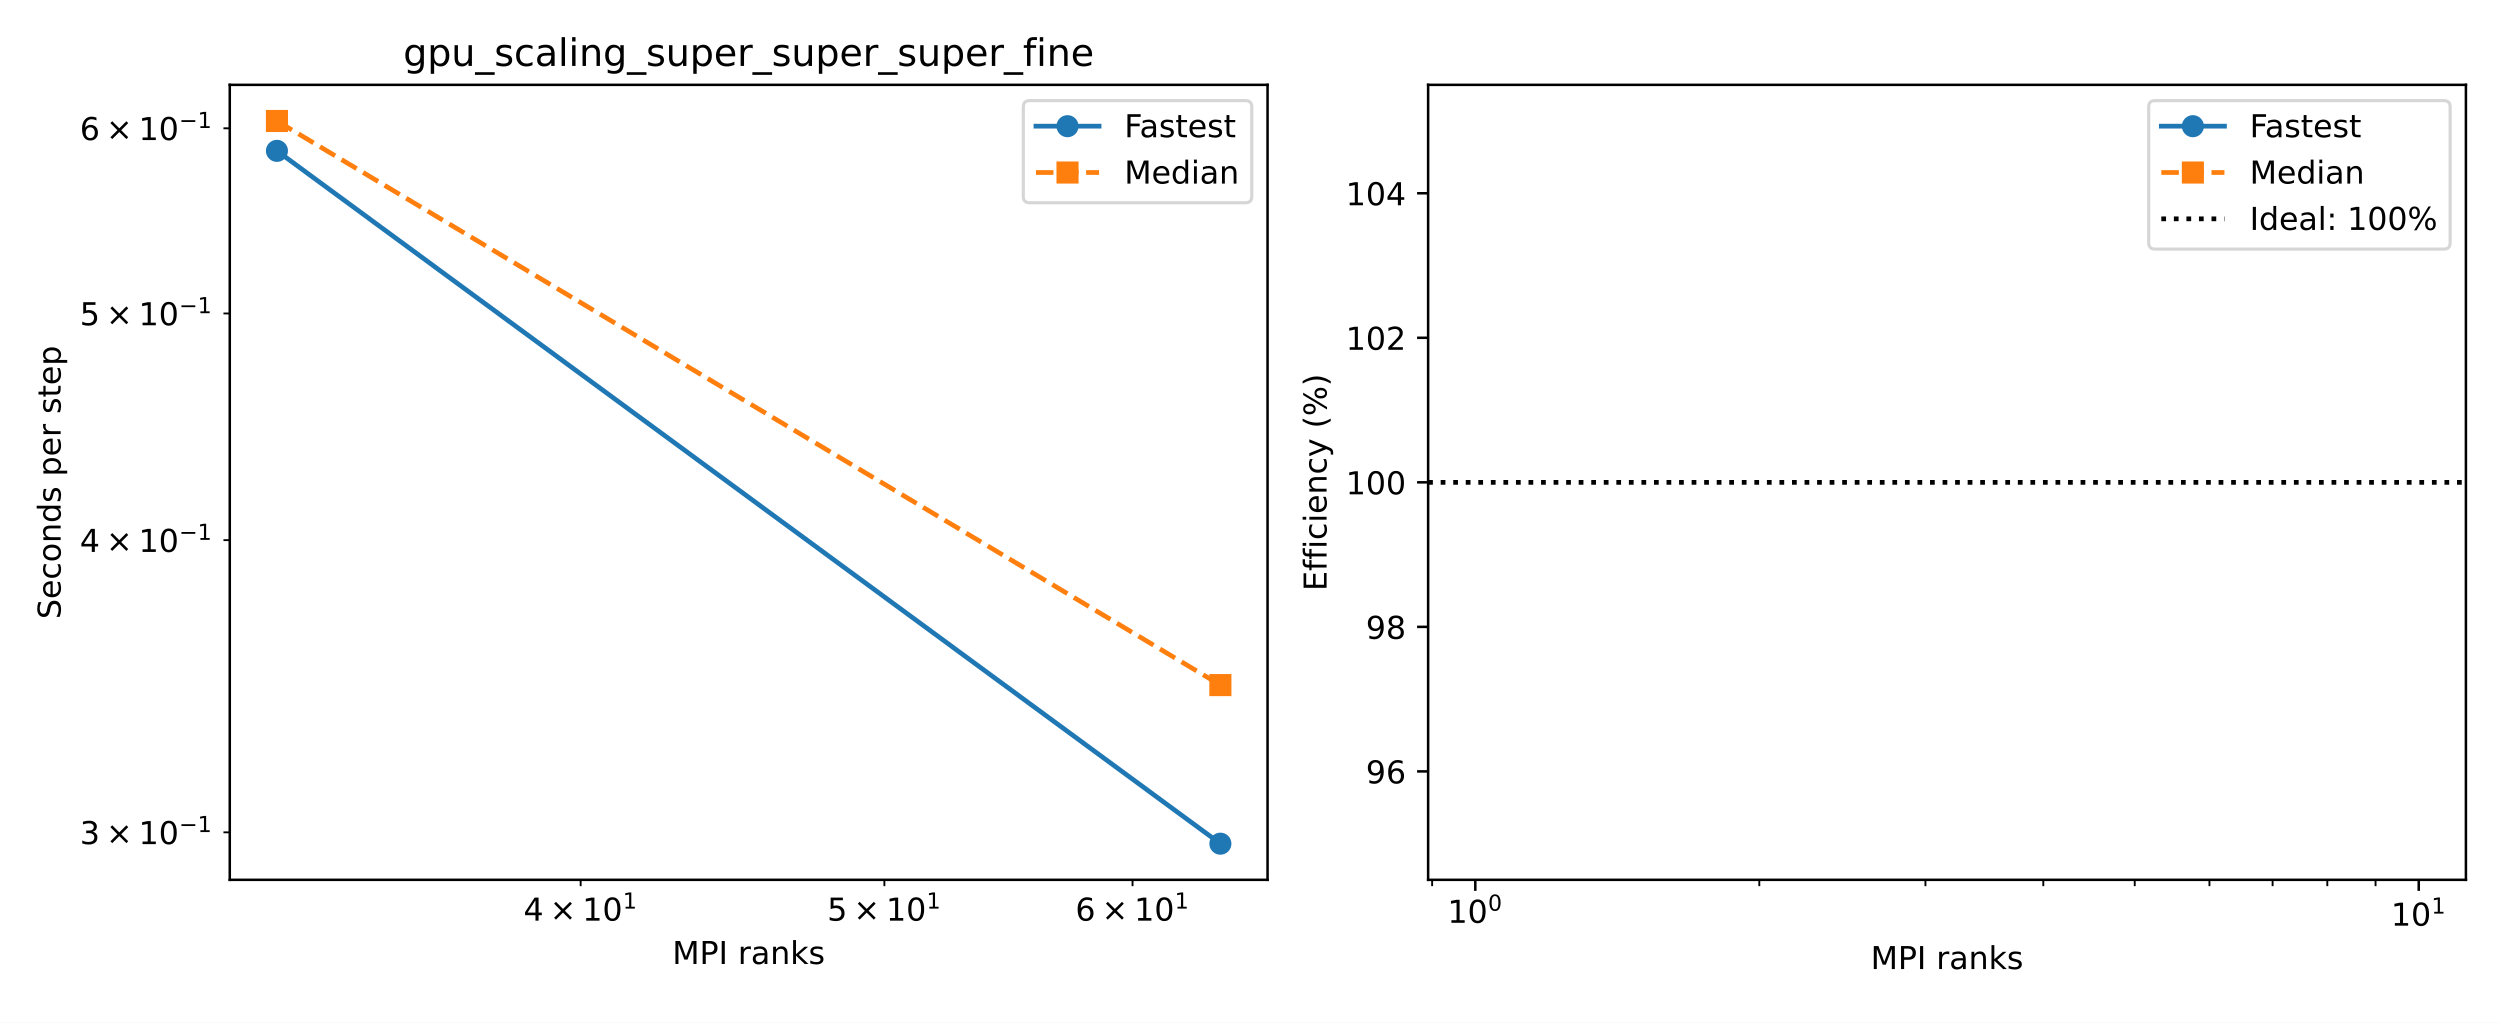
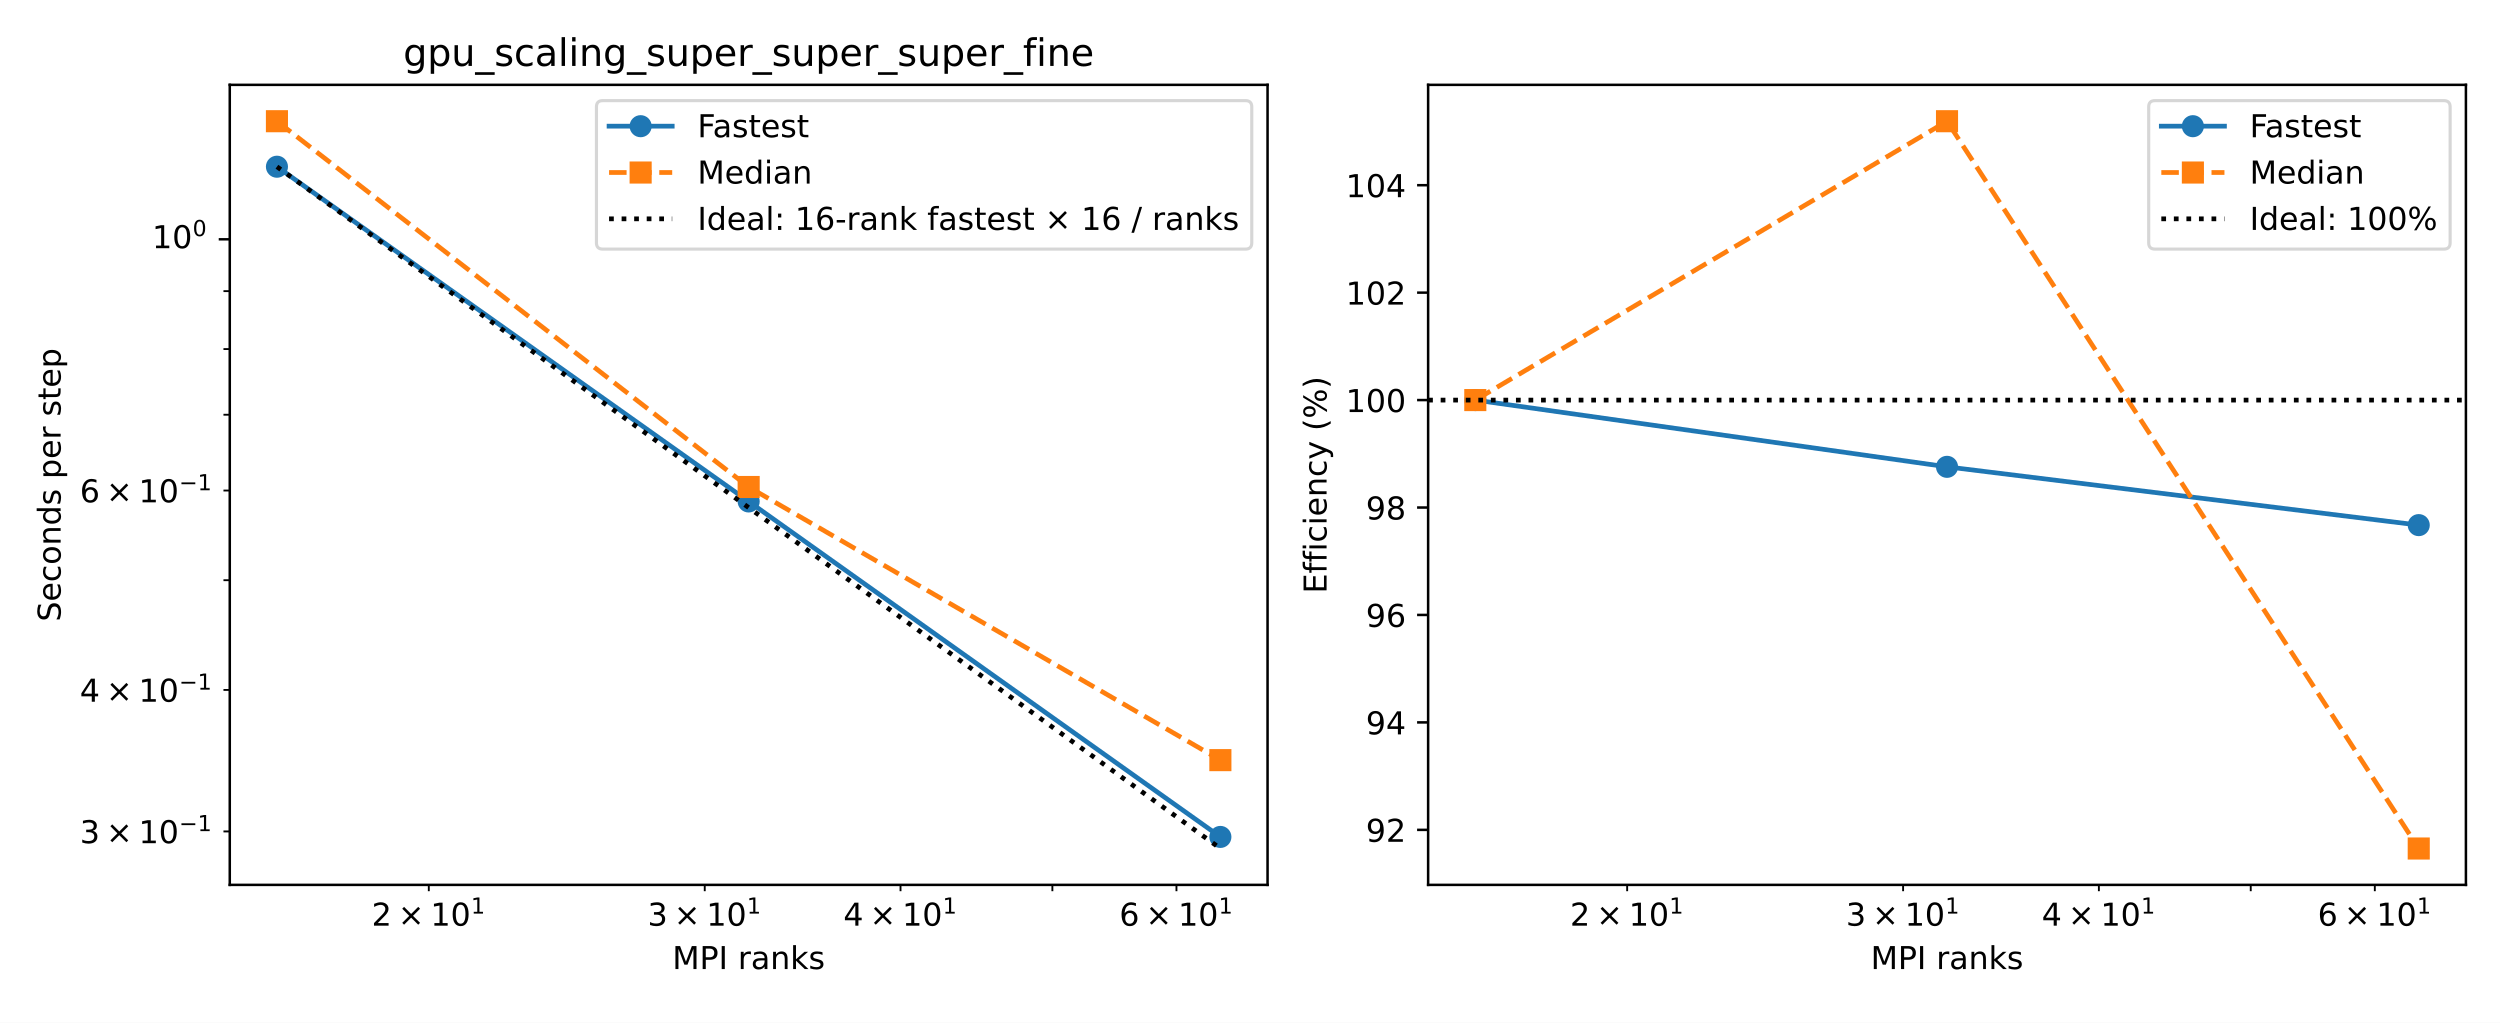
<svg xmlns="http://www.w3.org/2000/svg" xmlns:xlink="http://www.w3.org/1999/xlink" width="792pt" height="324pt" viewBox="0 0 792 324" version="1.1">
  <defs>
    <style type="text/css">*{stroke-linejoin: round; stroke-linecap: butt}</style>
  </defs>
  <g id="figure_1">
    <g id="patch_1">
      <path d="M 0 324 L 792 324 L 792 0 L 0 0 z " style="fill: #ffffff" />
    </g>
    <g id="axes_1">
      <g id="patch_2">
-         <path d="M 72.791 278.728 L 401.561 278.728 L 401.561 26.88 L 72.791 26.88 z " style="fill: #ffffff" />
+         <path d="M 72.791 280.328 L 401.561 280.328 L 401.561 26.88 L 72.791 26.88 z " style="fill: #ffffff" />
      </g>
      <g id="matplotlib.axis_1">
        <g id="xtick_1">
          <g id="line2d_1">
            <defs>
              <path id="m72433dea88" d="M 0 0 L 0 2 " style="stroke: #000000; stroke-width: 0.6" />
            </defs>
            <g>
-               <use xlink:href="#m72433dea88" x="183.953" y="278.728" style="stroke: #000000; stroke-width: 0.6" />
+               <use xlink:href="#m72433dea88" x="135.844" y="280.328" style="stroke: #000000; stroke-width: 0.6" />
            </g>
          </g>
          <g id="text_1">
-             <g transform="translate(165.8535 291.7264)">
-               <text>
-                 <tspan x="0" y="-0.064" style="font-size: 10px; font-family: 'DejaVu Sans'">4</tspan>
+             <g transform="translate(117.7443 293.3264)">
+               <text>
+                 <tspan x="0" y="-0.064" style="font-size: 10px; font-family: 'DejaVu Sans'">2</tspan>
                <tspan x="8.311" y="-0.064" style="font-size: 10px; font-family: 'DejaVu Sans'">×</tspan>
                <tspan x="18.638" y="-0.064" style="font-size: 10px; font-family: 'DejaVu Sans'">1</tspan>
                <tspan x="25" y="-0.064" style="font-size: 10px; font-family: 'DejaVu Sans'">0</tspan>
                <tspan x="31.458" y="-3.892" style="font-size: 7px; font-family: 'DejaVu Sans'">1</tspan>
              </text>
            </g>
          </g>
        </g>
        <g id="xtick_2">
          <g id="line2d_2">
            <g>
-               <use xlink:href="#m72433dea88" x="280.172" y="278.728" style="stroke: #000000; stroke-width: 0.6" />
+               <use xlink:href="#m72433dea88" x="223.262" y="280.328" style="stroke: #000000; stroke-width: 0.6" />
            </g>
          </g>
          <g id="text_2">
-             <g transform="translate(262.0718 291.7264)">
-               <text>
-                 <tspan x="0" y="-0.064" style="font-size: 10px; font-family: 'DejaVu Sans'">5</tspan>
+             <g transform="translate(205.1615 293.3264)">
+               <text>
+                 <tspan x="0" y="-0.064" style="font-size: 10px; font-family: 'DejaVu Sans'">3</tspan>
                <tspan x="8.311" y="-0.064" style="font-size: 10px; font-family: 'DejaVu Sans'">×</tspan>
                <tspan x="18.638" y="-0.064" style="font-size: 10px; font-family: 'DejaVu Sans'">1</tspan>
                <tspan x="25" y="-0.064" style="font-size: 10px; font-family: 'DejaVu Sans'">0</tspan>
                <tspan x="31.458" y="-3.892" style="font-size: 7px; font-family: 'DejaVu Sans'">1</tspan>
              </text>
            </g>
          </g>
        </g>
        <g id="xtick_3">
          <g id="line2d_3">
            <g>
-               <use xlink:href="#m72433dea88" x="358.788" y="278.728" style="stroke: #000000; stroke-width: 0.6" />
+               <use xlink:href="#m72433dea88" x="285.285" y="280.328" style="stroke: #000000; stroke-width: 0.6" />
            </g>
          </g>
          <g id="text_3">
-             <g transform="translate(340.6878 291.7264)">
+             <g transform="translate(267.185 293.3264)">
+               <text>
+                 <tspan x="0" y="-0.064" style="font-size: 10px; font-family: 'DejaVu Sans'">4</tspan>
+                 <tspan x="8.311" y="-0.064" style="font-size: 10px; font-family: 'DejaVu Sans'">×</tspan>
+                 <tspan x="18.638" y="-0.064" style="font-size: 10px; font-family: 'DejaVu Sans'">1</tspan>
+                 <tspan x="25" y="-0.064" style="font-size: 10px; font-family: 'DejaVu Sans'">0</tspan>
+                 <tspan x="31.458" y="-3.892" style="font-size: 7px; font-family: 'DejaVu Sans'">1</tspan>
+               </text>
+             </g>
+           </g>
+         </g>
+         <g id="xtick_4">
+           <g id="line2d_4">
+             <g>
+               <use xlink:href="#m72433dea88" x="333.394" y="280.328" style="stroke: #000000; stroke-width: 0.6" />
+             </g>
+           </g>
+         </g>
+         <g id="xtick_5">
+           <g id="line2d_5">
+             <g>
+               <use xlink:href="#m72433dea88" x="372.702" y="280.328" style="stroke: #000000; stroke-width: 0.6" />
+             </g>
+           </g>
+           <g id="text_4">
+             <g transform="translate(354.6022 293.3264)">
              <text>
                <tspan x="0" y="-0.064" style="font-size: 10px; font-family: 'DejaVu Sans'">6</tspan>
                <tspan x="8.311" y="-0.064" style="font-size: 10px; font-family: 'DejaVu Sans'">×</tspan>
                <tspan x="18.638" y="-0.064" style="font-size: 10px; font-family: 'DejaVu Sans'">1</tspan>
                <tspan x="25" y="-0.064" style="font-size: 10px; font-family: 'DejaVu Sans'">0</tspan>
                <tspan x="31.458" y="-3.892" style="font-size: 7px; font-family: 'DejaVu Sans'">1</tspan>
              </text>
            </g>
          </g>
        </g>
-         <g id="text_4">
-           <text style="font-size: 10px; font-family: 'DejaVu Sans', 'Bitstream Vera Sans', 'Computer Modern Sans Serif', 'Lucida Grande', 'Verdana', 'Geneva', 'Lucid', 'Arial', 'Helvetica', 'Avant Garde', sans-serif; text-anchor: middle" x="237.176" y="305.405" transform="rotate(-0 237.1758 305.4046)">MPI ranks</text>
+         <g id="text_5">
+           <text style="font-size: 10px; font-family: 'DejaVu Sans', 'Bitstream Vera Sans', 'Computer Modern Sans Serif', 'Lucida Grande', 'Verdana', 'Geneva', 'Lucid', 'Arial', 'Helvetica', 'Avant Garde', sans-serif; text-anchor: middle" x="237.176" y="307.005" transform="rotate(-0 237.1758 307.0046)">MPI ranks</text>
        </g>
      </g>
      <g id="matplotlib.axis_2">
        <g id="ytick_1">
-           <g id="line2d_4">
+           <g id="line2d_6">
+             <defs>
+               <path id="mc665064905" d="M 0 0 L -3.5 0 " style="stroke: #000000; stroke-width: 0.8" />
+             </defs>
+             <g>
+               <use xlink:href="#mc665064905" x="72.791" y="75.812" style="stroke: #000000; stroke-width: 0.8" />
+             </g>
+           </g>
+           <g id="text_6">
+             <g transform="translate(48.19111 79.61166)">
+               <text>
+                 <tspan x="0" y="-0.977" style="font-size: 10px; font-family: 'DejaVu Sans'">1</tspan>
+                 <tspan x="6.362" y="-0.977" style="font-size: 10px; font-family: 'DejaVu Sans'">0</tspan>
+                 <tspan x="12.82" y="-4.805" style="font-size: 7px; font-family: 'DejaVu Sans'">0</tspan>
+               </text>
+             </g>
+           </g>
+         </g>
+         <g id="ytick_2">
+           <g id="line2d_7">
            <defs>
              <path id="m3884b080c1" d="M 0 0 L -2 0 " style="stroke: #000000; stroke-width: 0.6" />
            </defs>
            <g>
-               <use xlink:href="#m3884b080c1" x="72.791" y="263.684" style="stroke: #000000; stroke-width: 0.6" />
-             </g>
-           </g>
-           <g id="text_5">
-             <g transform="translate(25.29111 267.4829)">
+               <use xlink:href="#m3884b080c1" x="72.791" y="263.397" style="stroke: #000000; stroke-width: 0.6" />
+             </g>
+           </g>
+           <g id="text_7">
+             <g transform="translate(25.29111 267.1959)">
              <text>
                <tspan x="0" y="-0.064" style="font-size: 10px; font-family: 'DejaVu Sans'">3</tspan>
                <tspan x="8.311" y="-0.064" style="font-size: 10px; font-family: 'DejaVu Sans'">×</tspan>
                <tspan x="18.638" y="-0.064" style="font-size: 10px; font-family: 'DejaVu Sans'">1</tspan>
                <tspan x="25" y="-0.064" style="font-size: 10px; font-family: 'DejaVu Sans'">0</tspan>
                <tspan x="31.458" y="-3.892" style="font-size: 7px; font-family: 'DejaVu Sans'">−</tspan>
                <tspan x="37.323" y="-3.892" style="font-size: 7px; font-family: 'DejaVu Sans'">1</tspan>
              </text>
            </g>
          </g>
        </g>
-         <g id="ytick_2">
-           <g id="line2d_5">
-             <g>
-               <use xlink:href="#m3884b080c1" x="72.791" y="171.113" style="stroke: #000000; stroke-width: 0.6" />
-             </g>
-           </g>
-           <g id="text_6">
-             <g transform="translate(25.29111 174.9123)">
+         <g id="ytick_3">
+           <g id="line2d_8">
+             <g>
+               <use xlink:href="#m3884b080c1" x="72.791" y="218.575" style="stroke: #000000; stroke-width: 0.6" />
+             </g>
+           </g>
+           <g id="text_8">
+             <g transform="translate(25.29111 222.3738)">
              <text>
                <tspan x="0" y="-0.064" style="font-size: 10px; font-family: 'DejaVu Sans'">4</tspan>
                <tspan x="8.311" y="-0.064" style="font-size: 10px; font-family: 'DejaVu Sans'">×</tspan>
                <tspan x="18.638" y="-0.064" style="font-size: 10px; font-family: 'DejaVu Sans'">1</tspan>
                <tspan x="25" y="-0.064" style="font-size: 10px; font-family: 'DejaVu Sans'">0</tspan>
                <tspan x="31.458" y="-3.892" style="font-size: 7px; font-family: 'DejaVu Sans'">−</tspan>
                <tspan x="37.323" y="-3.892" style="font-size: 7px; font-family: 'DejaVu Sans'">1</tspan>
              </text>
            </g>
          </g>
        </g>
-         <g id="ytick_3">
-           <g id="line2d_6">
-             <g>
-               <use xlink:href="#m3884b080c1" x="72.791" y="99.31" style="stroke: #000000; stroke-width: 0.6" />
-             </g>
-           </g>
-           <g id="text_7">
-             <g transform="translate(25.29111 103.1089)">
-               <text>
-                 <tspan x="0" y="-0.064" style="font-size: 10px; font-family: 'DejaVu Sans'">5</tspan>
+         <g id="ytick_4">
+           <g id="line2d_9">
+             <g>
+               <use xlink:href="#m3884b080c1" x="72.791" y="183.808" style="stroke: #000000; stroke-width: 0.6" />
+             </g>
+           </g>
+         </g>
+         <g id="ytick_5">
+           <g id="line2d_10">
+             <g>
+               <use xlink:href="#m3884b080c1" x="72.791" y="155.401" style="stroke: #000000; stroke-width: 0.6" />
+             </g>
+           </g>
+           <g id="text_9">
+             <g transform="translate(25.29111 159.2005)">
+               <text>
+                 <tspan x="0" y="-0.064" style="font-size: 10px; font-family: 'DejaVu Sans'">6</tspan>
                <tspan x="8.311" y="-0.064" style="font-size: 10px; font-family: 'DejaVu Sans'">×</tspan>
                <tspan x="18.638" y="-0.064" style="font-size: 10px; font-family: 'DejaVu Sans'">1</tspan>
                <tspan x="25" y="-0.064" style="font-size: 10px; font-family: 'DejaVu Sans'">0</tspan>
                <tspan x="31.458" y="-3.892" style="font-size: 7px; font-family: 'DejaVu Sans'">−</tspan>
                <tspan x="37.323" y="-3.892" style="font-size: 7px; font-family: 'DejaVu Sans'">1</tspan>
              </text>
            </g>
          </g>
        </g>
-         <g id="ytick_4">
-           <g id="line2d_7">
-             <g>
-               <use xlink:href="#m3884b080c1" x="72.791" y="40.642" style="stroke: #000000; stroke-width: 0.6" />
-             </g>
-           </g>
-           <g id="text_8">
-             <g transform="translate(25.29111 44.44134)">
-               <text>
-                 <tspan x="0" y="-0.064" style="font-size: 10px; font-family: 'DejaVu Sans'">6</tspan>
-                 <tspan x="8.311" y="-0.064" style="font-size: 10px; font-family: 'DejaVu Sans'">×</tspan>
-                 <tspan x="18.638" y="-0.064" style="font-size: 10px; font-family: 'DejaVu Sans'">1</tspan>
-                 <tspan x="25" y="-0.064" style="font-size: 10px; font-family: 'DejaVu Sans'">0</tspan>
-                 <tspan x="31.458" y="-3.892" style="font-size: 7px; font-family: 'DejaVu Sans'">−</tspan>
-                 <tspan x="37.323" y="-3.892" style="font-size: 7px; font-family: 'DejaVu Sans'">1</tspan>
-               </text>
-             </g>
-           </g>
-         </g>
-         <g id="text_9">
-           <text style="font-size: 10px; font-family: 'DejaVu Sans', 'Bitstream Vera Sans', 'Computer Modern Sans Serif', 'Lucida Grande', 'Verdana', 'Geneva', 'Lucid', 'Arial', 'Helvetica', 'Avant Garde', sans-serif; text-anchor: middle" x="19.211" y="152.804" transform="rotate(-90 19.21142 152.804)">Seconds per step</text>
-         </g>
-       </g>
-       <g id="line2d_8">
-         <path d="M 87.735 47.793 L 386.616 267.28 " clip-path="url(#p358a8485b0)" style="fill: none; stroke: #1f77b4; stroke-width: 1.5; stroke-linecap: square" />
+         <g id="ytick_6">
+           <g id="line2d_11">
+             <g>
+               <use xlink:href="#m3884b080c1" x="72.791" y="131.384" style="stroke: #000000; stroke-width: 0.6" />
+             </g>
+           </g>
+         </g>
+         <g id="ytick_7">
+           <g id="line2d_12">
+             <g>
+               <use xlink:href="#m3884b080c1" x="72.791" y="110.579" style="stroke: #000000; stroke-width: 0.6" />
+             </g>
+           </g>
+         </g>
+         <g id="ytick_8">
+           <g id="line2d_13">
+             <g>
+               <use xlink:href="#m3884b080c1" x="72.791" y="92.228" style="stroke: #000000; stroke-width: 0.6" />
+             </g>
+           </g>
+         </g>
+         <g id="text_10">
+           <text style="font-size: 10px; font-family: 'DejaVu Sans', 'Bitstream Vera Sans', 'Computer Modern Sans Serif', 'Lucida Grande', 'Verdana', 'Geneva', 'Lucid', 'Arial', 'Helvetica', 'Avant Garde', sans-serif; text-anchor: middle" x="19.211" y="153.604" transform="rotate(-90 19.21142 153.604)">Seconds per step</text>
+         </g>
+       </g>
+       <g id="line2d_14">
+         <path d="M 87.735 52.817 L 237.176 158.864 L 386.616 265.138 " clip-path="url(#pa634389e62)" style="fill: none; stroke: #1f77b4; stroke-width: 1.5; stroke-linecap: square" />
        <defs>
          <path id="mfb15104b4f" d="M 0 3 C 0.796 3 1.559 2.684 2.121 2.121 C 2.684 1.559 3 0.796 3 0 C 3 -0.796 2.684 -1.559 2.121 -2.121 C 1.559 -2.684 0.796 -3 0 -3 C -0.796 -3 -1.559 -2.684 -2.121 -2.121 C -2.684 -1.559 -3 -0.796 -3 0 C -3 0.796 -2.684 1.559 -2.121 2.121 C -1.559 2.684 -0.796 3 0 3 z " style="stroke: #1f77b4" />
        </defs>
-         <g clip-path="url(#p358a8485b0)">
-           <use xlink:href="#mfb15104b4f" x="87.735" y="47.793" style="fill: #1f77b4; stroke: #1f77b4" />
-           <use xlink:href="#mfb15104b4f" x="386.616" y="267.28" style="fill: #1f77b4; stroke: #1f77b4" />
-         </g>
-       </g>
-       <g id="line2d_9">
-         <path d="M 87.735 38.328 L 386.616 217.036 " clip-path="url(#p358a8485b0)" style="fill: none; stroke-dasharray: 5.55,2.4; stroke-dashoffset: 0; stroke: #ff7f0e; stroke-width: 1.5" />
+         <g clip-path="url(#pa634389e62)">
+           <use xlink:href="#mfb15104b4f" x="87.735" y="52.817" style="fill: #1f77b4; stroke: #1f77b4" />
+           <use xlink:href="#mfb15104b4f" x="237.176" y="158.864" style="fill: #1f77b4; stroke: #1f77b4" />
+           <use xlink:href="#mfb15104b4f" x="386.616" y="265.138" style="fill: #1f77b4; stroke: #1f77b4" />
+         </g>
+       </g>
+       <g id="line2d_15">
+         <path d="M 87.735 38.4 L 237.176 154.281 L 386.616 240.81 " clip-path="url(#pa634389e62)" style="fill: none; stroke-dasharray: 5.55,2.4; stroke-dashoffset: 0; stroke: #ff7f0e; stroke-width: 1.5" />
        <defs>
          <path id="m5a906554f0" d="M -3 3 L 3 3 L 3 -3 L -3 -3 z " style="stroke: #ff7f0e; stroke-linejoin: miter" />
        </defs>
-         <g clip-path="url(#p358a8485b0)">
-           <use xlink:href="#m5a906554f0" x="87.735" y="38.328" style="fill: #ff7f0e; stroke: #ff7f0e; stroke-linejoin: miter" />
-           <use xlink:href="#m5a906554f0" x="386.616" y="217.036" style="fill: #ff7f0e; stroke: #ff7f0e; stroke-linejoin: miter" />
-         </g>
+         <g clip-path="url(#pa634389e62)">
+           <use xlink:href="#m5a906554f0" x="87.735" y="38.4" style="fill: #ff7f0e; stroke: #ff7f0e; stroke-linejoin: miter" />
+           <use xlink:href="#m5a906554f0" x="237.176" y="154.281" style="fill: #ff7f0e; stroke: #ff7f0e; stroke-linejoin: miter" />
+           <use xlink:href="#m5a906554f0" x="386.616" y="240.81" style="fill: #ff7f0e; stroke: #ff7f0e; stroke-linejoin: miter" />
+         </g>
+       </g>
+       <g id="line2d_16">
+         <path d="M 87.735 52.817 L 237.176 160.812 L 386.616 268.808 " clip-path="url(#pa634389e62)" style="fill: none; stroke-dasharray: 1.5,2.475; stroke-dashoffset: 0; stroke: #000000; stroke-width: 1.5" />
      </g>
      <g id="patch_3">
-         <path d="M 72.791 278.728 L 72.791 26.88 " style="fill: none; stroke: #000000; stroke-width: 0.8; stroke-linejoin: miter; stroke-linecap: square" />
+         <path d="M 72.791 280.328 L 72.791 26.88 " style="fill: none; stroke: #000000; stroke-width: 0.8; stroke-linejoin: miter; stroke-linecap: square" />
      </g>
      <g id="patch_4">
-         <path d="M 401.561 278.728 L 401.561 26.88 " style="fill: none; stroke: #000000; stroke-width: 0.8; stroke-linejoin: miter; stroke-linecap: square" />
+         <path d="M 401.561 280.328 L 401.561 26.88 " style="fill: none; stroke: #000000; stroke-width: 0.8; stroke-linejoin: miter; stroke-linecap: square" />
      </g>
      <g id="patch_5">
-         <path d="M 72.791 278.728 L 401.561 278.728 " style="fill: none; stroke: #000000; stroke-width: 0.8; stroke-linejoin: miter; stroke-linecap: square" />
+         <path d="M 72.791 280.328 L 401.561 280.328 " style="fill: none; stroke: #000000; stroke-width: 0.8; stroke-linejoin: miter; stroke-linecap: square" />
      </g>
      <g id="patch_6">
        <path d="M 72.791 26.88 L 401.561 26.88 " style="fill: none; stroke: #000000; stroke-width: 0.8; stroke-linejoin: miter; stroke-linecap: square" />
      </g>
-       <g id="text_10">
+       <g id="text_11">
        <text style="font-size: 12px; font-family: 'DejaVu Sans', 'Bitstream Vera Sans', 'Computer Modern Sans Serif', 'Lucida Grande', 'Verdana', 'Geneva', 'Lucid', 'Arial', 'Helvetica', 'Avant Garde', sans-serif; text-anchor: middle" x="237.176" y="20.88" transform="rotate(-0 237.1758 20.88)">gpu_scaling_super_super_super_fine</text>
      </g>
      <g id="legend_1">
        <g id="patch_7">
-           <path d="M 326.187 64.236 L 394.561 64.236 Q 396.561 64.236 396.561 62.236 L 396.561 33.88 Q 396.561 31.88 394.561 31.88 L 326.187 31.88 Q 324.187 31.88 324.187 33.88 L 324.187 62.236 Q 324.187 64.236 326.187 64.236 z " style="fill: #ffffff; opacity: 0.8; stroke: #cccccc; stroke-linejoin: miter" />
-         </g>
-         <g id="line2d_10">
-           <path d="M 328.187 39.978 L 338.187 39.978 L 348.187 39.978 " style="fill: none; stroke: #1f77b4; stroke-width: 1.5; stroke-linecap: square" />
+           <path d="M 190.954 78.914 L 394.561 78.914 Q 396.561 78.914 396.561 76.914 L 396.561 33.88 Q 396.561 31.88 394.561 31.88 L 190.954 31.88 Q 188.954 31.88 188.954 33.88 L 188.954 76.914 Q 188.954 78.914 190.954 78.914 z " style="fill: #ffffff; opacity: 0.8; stroke: #cccccc; stroke-linejoin: miter" />
+         </g>
+         <g id="line2d_17">
+           <path d="M 192.954 39.978 L 202.954 39.978 L 212.954 39.978 " style="fill: none; stroke: #1f77b4; stroke-width: 1.5; stroke-linecap: square" />
          <g>
-             <use xlink:href="#mfb15104b4f" x="338.187" y="39.978" style="fill: #1f77b4; stroke: #1f77b4" />
-           </g>
-         </g>
-         <g id="text_11">
-           <text style="font-size: 10px; font-family: 'DejaVu Sans', 'Bitstream Vera Sans', 'Computer Modern Sans Serif', 'Lucida Grande', 'Verdana', 'Geneva', 'Lucid', 'Arial', 'Helvetica', 'Avant Garde', sans-serif; text-anchor: start" x="356.187" y="43.478" transform="rotate(-0 356.1871 43.47844)">Fastest</text>
-         </g>
-         <g id="line2d_11">
-           <path d="M 328.187 54.657 L 338.187 54.657 L 348.187 54.657 " style="fill: none; stroke-dasharray: 5.55,2.4; stroke-dashoffset: 0; stroke: #ff7f0e; stroke-width: 1.5" />
+             <use xlink:href="#mfb15104b4f" x="202.954" y="39.978" style="fill: #1f77b4; stroke: #1f77b4" />
+           </g>
+         </g>
+         <g id="text_12">
+           <text style="font-size: 10px; font-family: 'DejaVu Sans', 'Bitstream Vera Sans', 'Computer Modern Sans Serif', 'Lucida Grande', 'Verdana', 'Geneva', 'Lucid', 'Arial', 'Helvetica', 'Avant Garde', sans-serif; text-anchor: start" x="220.954" y="43.478" transform="rotate(-0 220.9543 43.47844)">Fastest</text>
+         </g>
+         <g id="line2d_18">
+           <path d="M 192.954 54.657 L 202.954 54.657 L 212.954 54.657 " style="fill: none; stroke-dasharray: 5.55,2.4; stroke-dashoffset: 0; stroke: #ff7f0e; stroke-width: 1.5" />
          <g>
-             <use xlink:href="#m5a906554f0" x="338.187" y="54.657" style="fill: #ff7f0e; stroke: #ff7f0e; stroke-linejoin: miter" />
-           </g>
-         </g>
-         <g id="text_12">
-           <text style="font-size: 10px; font-family: 'DejaVu Sans', 'Bitstream Vera Sans', 'Computer Modern Sans Serif', 'Lucida Grande', 'Verdana', 'Geneva', 'Lucid', 'Arial', 'Helvetica', 'Avant Garde', sans-serif; text-anchor: start" x="356.187" y="58.157" transform="rotate(-0 356.1871 58.15656)">Median</text>
+             <use xlink:href="#m5a906554f0" x="202.954" y="54.657" style="fill: #ff7f0e; stroke: #ff7f0e; stroke-linejoin: miter" />
+           </g>
+         </g>
+         <g id="text_13">
+           <text style="font-size: 10px; font-family: 'DejaVu Sans', 'Bitstream Vera Sans', 'Computer Modern Sans Serif', 'Lucida Grande', 'Verdana', 'Geneva', 'Lucid', 'Arial', 'Helvetica', 'Avant Garde', sans-serif; text-anchor: start" x="220.954" y="58.157" transform="rotate(-0 220.9543 58.15656)">Median</text>
+         </g>
+         <g id="line2d_19">
+           <path d="M 192.954 69.335 L 202.954 69.335 L 212.954 69.335 " style="fill: none; stroke-dasharray: 1.5,2.475; stroke-dashoffset: 0; stroke: #000000; stroke-width: 1.5" />
+         </g>
+         <g id="text_14">
+           <text style="font-size: 10px; font-family: 'DejaVu Sans', 'Bitstream Vera Sans', 'Computer Modern Sans Serif', 'Lucida Grande', 'Verdana', 'Geneva', 'Lucid', 'Arial', 'Helvetica', 'Avant Garde', sans-serif; text-anchor: start" x="220.954" y="72.835" transform="rotate(-0 220.9543 72.83469)">Ideal: 16-rank fastest × 16 / ranks</text>
        </g>
      </g>
    </g>
    <g id="axes_2">
      <g id="patch_8">
-         <path d="M 452.431 278.728 L 781.2 278.728 L 781.2 26.88 L 452.431 26.88 z " style="fill: #ffffff" />
+         <path d="M 452.431 280.328 L 781.2 280.328 L 781.2 26.88 L 452.431 26.88 z " style="fill: #ffffff" />
      </g>
      <g id="matplotlib.axis_3">
-         <g id="xtick_4">
-           <g id="line2d_12">
-             <defs>
-               <path id="m915a4b6a7f" d="M 0 0 L 0 3.5 " style="stroke: #000000; stroke-width: 0.8" />
-             </defs>
-             <g>
-               <use xlink:href="#m915a4b6a7f" x="467.375" y="278.728" style="stroke: #000000; stroke-width: 0.8" />
-             </g>
-           </g>
-           <g id="text_13">
-             <g transform="translate(458.5746 293.3264)">
-               <text>
-                 <tspan x="0" y="-0.977" style="font-size: 10px; font-family: 'DejaVu Sans'">1</tspan>
-                 <tspan x="6.362" y="-0.977" style="font-size: 10px; font-family: 'DejaVu Sans'">0</tspan>
-                 <tspan x="12.82" y="-4.805" style="font-size: 7px; font-family: 'DejaVu Sans'">0</tspan>
-               </text>
-             </g>
-           </g>
-         </g>
-         <g id="xtick_5">
-           <g id="line2d_13">
-             <g>
-               <use xlink:href="#m915a4b6a7f" x="766.256" y="278.728" style="stroke: #000000; stroke-width: 0.8" />
-             </g>
-           </g>
-           <g id="text_14">
-             <g transform="translate(757.4559 293.3264)">
-               <text>
-                 <tspan x="0" y="-0.064" style="font-size: 10px; font-family: 'DejaVu Sans'">1</tspan>
-                 <tspan x="6.362" y="-0.064" style="font-size: 10px; font-family: 'DejaVu Sans'">0</tspan>
-                 <tspan x="12.82" y="-3.892" style="font-size: 7px; font-family: 'DejaVu Sans'">1</tspan>
-               </text>
-             </g>
-           </g>
-         </g>
        <g id="xtick_6">
-           <g id="line2d_14">
-             <g>
-               <use xlink:href="#m72433dea88" x="453.699" y="278.728" style="stroke: #000000; stroke-width: 0.6" />
+           <g id="line2d_20">
+             <g>
+               <use xlink:href="#m72433dea88" x="515.484" y="280.328" style="stroke: #000000; stroke-width: 0.6" />
+             </g>
+           </g>
+           <g id="text_15">
+             <g transform="translate(497.3838 293.3264)">
+               <text>
+                 <tspan x="0" y="-0.064" style="font-size: 10px; font-family: 'DejaVu Sans'">2</tspan>
+                 <tspan x="8.311" y="-0.064" style="font-size: 10px; font-family: 'DejaVu Sans'">×</tspan>
+                 <tspan x="18.638" y="-0.064" style="font-size: 10px; font-family: 'DejaVu Sans'">1</tspan>
+                 <tspan x="25" y="-0.064" style="font-size: 10px; font-family: 'DejaVu Sans'">0</tspan>
+                 <tspan x="31.458" y="-3.892" style="font-size: 7px; font-family: 'DejaVu Sans'">1</tspan>
+               </text>
            </g>
          </g>
        </g>
        <g id="xtick_7">
-           <g id="line2d_15">
-             <g>
-               <use xlink:href="#m72433dea88" x="557.347" y="278.728" style="stroke: #000000; stroke-width: 0.6" />
+           <g id="line2d_21">
+             <g>
+               <use xlink:href="#m72433dea88" x="602.901" y="280.328" style="stroke: #000000; stroke-width: 0.6" />
+             </g>
+           </g>
+           <g id="text_16">
+             <g transform="translate(584.8009 293.3264)">
+               <text>
+                 <tspan x="0" y="-0.064" style="font-size: 10px; font-family: 'DejaVu Sans'">3</tspan>
+                 <tspan x="8.311" y="-0.064" style="font-size: 10px; font-family: 'DejaVu Sans'">×</tspan>
+                 <tspan x="18.638" y="-0.064" style="font-size: 10px; font-family: 'DejaVu Sans'">1</tspan>
+                 <tspan x="25" y="-0.064" style="font-size: 10px; font-family: 'DejaVu Sans'">0</tspan>
+                 <tspan x="31.458" y="-3.892" style="font-size: 7px; font-family: 'DejaVu Sans'">1</tspan>
+               </text>
            </g>
          </g>
        </g>
        <g id="xtick_8">
-           <g id="line2d_16">
-             <g>
-               <use xlink:href="#m72433dea88" x="609.977" y="278.728" style="stroke: #000000; stroke-width: 0.6" />
+           <g id="line2d_22">
+             <g>
+               <use xlink:href="#m72433dea88" x="664.924" y="280.328" style="stroke: #000000; stroke-width: 0.6" />
+             </g>
+           </g>
+           <g id="text_17">
+             <g transform="translate(646.8244 293.3264)">
+               <text>
+                 <tspan x="0" y="-0.064" style="font-size: 10px; font-family: 'DejaVu Sans'">4</tspan>
+                 <tspan x="8.311" y="-0.064" style="font-size: 10px; font-family: 'DejaVu Sans'">×</tspan>
+                 <tspan x="18.638" y="-0.064" style="font-size: 10px; font-family: 'DejaVu Sans'">1</tspan>
+                 <tspan x="25" y="-0.064" style="font-size: 10px; font-family: 'DejaVu Sans'">0</tspan>
+                 <tspan x="31.458" y="-3.892" style="font-size: 7px; font-family: 'DejaVu Sans'">1</tspan>
+               </text>
            </g>
          </g>
        </g>
        <g id="xtick_9">
-           <g id="line2d_17">
-             <g>
-               <use xlink:href="#m72433dea88" x="647.319" y="278.728" style="stroke: #000000; stroke-width: 0.6" />
+           <g id="line2d_23">
+             <g>
+               <use xlink:href="#m72433dea88" x="713.034" y="280.328" style="stroke: #000000; stroke-width: 0.6" />
            </g>
          </g>
        </g>
        <g id="xtick_10">
-           <g id="line2d_18">
-             <g>
-               <use xlink:href="#m72433dea88" x="676.284" y="278.728" style="stroke: #000000; stroke-width: 0.6" />
-             </g>
-           </g>
-         </g>
-         <g id="xtick_11">
-           <g id="line2d_19">
-             <g>
-               <use xlink:href="#m72433dea88" x="699.949" y="278.728" style="stroke: #000000; stroke-width: 0.6" />
-             </g>
-           </g>
-         </g>
-         <g id="xtick_12">
-           <g id="line2d_20">
-             <g>
-               <use xlink:href="#m72433dea88" x="719.959" y="278.728" style="stroke: #000000; stroke-width: 0.6" />
-             </g>
-           </g>
-         </g>
-         <g id="xtick_13">
-           <g id="line2d_21">
-             <g>
-               <use xlink:href="#m72433dea88" x="737.291" y="278.728" style="stroke: #000000; stroke-width: 0.6" />
-             </g>
-           </g>
-         </g>
-         <g id="xtick_14">
-           <g id="line2d_22">
-             <g>
-               <use xlink:href="#m72433dea88" x="752.58" y="278.728" style="stroke: #000000; stroke-width: 0.6" />
-             </g>
-           </g>
-         </g>
-         <g id="text_15">
+           <g id="line2d_24">
+             <g>
+               <use xlink:href="#m72433dea88" x="752.342" y="280.328" style="stroke: #000000; stroke-width: 0.6" />
+             </g>
+           </g>
+           <g id="text_18">
+             <g transform="translate(734.2416 293.3264)">
+               <text>
+                 <tspan x="0" y="-0.064" style="font-size: 10px; font-family: 'DejaVu Sans'">6</tspan>
+                 <tspan x="8.311" y="-0.064" style="font-size: 10px; font-family: 'DejaVu Sans'">×</tspan>
+                 <tspan x="18.638" y="-0.064" style="font-size: 10px; font-family: 'DejaVu Sans'">1</tspan>
+                 <tspan x="25" y="-0.064" style="font-size: 10px; font-family: 'DejaVu Sans'">0</tspan>
+                 <tspan x="31.458" y="-3.892" style="font-size: 7px; font-family: 'DejaVu Sans'">1</tspan>
+               </text>
+             </g>
+           </g>
+         </g>
+         <g id="text_19">
          <text style="font-size: 10px; font-family: 'DejaVu Sans', 'Bitstream Vera Sans', 'Computer Modern Sans Serif', 'Lucida Grande', 'Verdana', 'Geneva', 'Lucid', 'Arial', 'Helvetica', 'Avant Garde', sans-serif; text-anchor: middle" x="616.815" y="307.005" transform="rotate(-0 616.8153 307.0046)">MPI ranks</text>
        </g>
      </g>
      <g id="matplotlib.axis_4">
-         <g id="ytick_5">
-           <g id="line2d_23">
-             <defs>
-               <path id="mc665064905" d="M 0 0 L -3.5 0 " style="stroke: #000000; stroke-width: 0.8" />
-             </defs>
-             <g>
-               <use xlink:href="#mc665064905" x="452.431" y="244.385" style="stroke: #000000; stroke-width: 0.8" />
-             </g>
-           </g>
-           <g id="text_16">
-             <text style="font-size: 10px; font-family: 'DejaVu Sans', 'Bitstream Vera Sans', 'Computer Modern Sans Serif', 'Lucida Grande', 'Verdana', 'Geneva', 'Lucid', 'Arial', 'Helvetica', 'Avant Garde', sans-serif; text-anchor: end" x="445.431" y="248.184" transform="rotate(-0 445.4306 248.1843)">96</text>
-           </g>
-         </g>
-         <g id="ytick_6">
-           <g id="line2d_24">
-             <g>
-               <use xlink:href="#mc665064905" x="452.431" y="198.595" style="stroke: #000000; stroke-width: 0.8" />
-             </g>
-           </g>
-           <g id="text_17">
-             <text style="font-size: 10px; font-family: 'DejaVu Sans', 'Bitstream Vera Sans', 'Computer Modern Sans Serif', 'Lucida Grande', 'Verdana', 'Geneva', 'Lucid', 'Arial', 'Helvetica', 'Avant Garde', sans-serif; text-anchor: end" x="445.431" y="202.394" transform="rotate(-0 445.4306 202.3938)">98</text>
-           </g>
-         </g>
-         <g id="ytick_7">
+         <g id="ytick_9">
          <g id="line2d_25">
            <g>
-               <use xlink:href="#mc665064905" x="452.431" y="152.804" style="stroke: #000000; stroke-width: 0.8" />
-             </g>
-           </g>
-           <g id="text_18">
-             <text style="font-size: 10px; font-family: 'DejaVu Sans', 'Bitstream Vera Sans', 'Computer Modern Sans Serif', 'Lucida Grande', 'Verdana', 'Geneva', 'Lucid', 'Arial', 'Helvetica', 'Avant Garde', sans-serif; text-anchor: end" x="445.431" y="156.603" transform="rotate(-0 445.4306 156.6032)">100</text>
-           </g>
-         </g>
-         <g id="ytick_8">
+               <use xlink:href="#mc665064905" x="452.431" y="262.893" style="stroke: #000000; stroke-width: 0.8" />
+             </g>
+           </g>
+           <g id="text_20">
+             <text style="font-size: 10px; font-family: 'DejaVu Sans', 'Bitstream Vera Sans', 'Computer Modern Sans Serif', 'Lucida Grande', 'Verdana', 'Geneva', 'Lucid', 'Arial', 'Helvetica', 'Avant Garde', sans-serif; text-anchor: end" x="445.431" y="266.693" transform="rotate(-0 445.4306 266.6926)">92</text>
+           </g>
+         </g>
+         <g id="ytick_10">
          <g id="line2d_26">
            <g>
-               <use xlink:href="#mc665064905" x="452.431" y="107.013" style="stroke: #000000; stroke-width: 0.8" />
-             </g>
-           </g>
-           <g id="text_19">
-             <text style="font-size: 10px; font-family: 'DejaVu Sans', 'Bitstream Vera Sans', 'Computer Modern Sans Serif', 'Lucida Grande', 'Verdana', 'Geneva', 'Lucid', 'Arial', 'Helvetica', 'Avant Garde', sans-serif; text-anchor: end" x="445.431" y="110.813" transform="rotate(-0 445.4306 110.8127)">102</text>
-           </g>
-         </g>
-         <g id="ytick_9">
+               <use xlink:href="#mc665064905" x="452.431" y="228.856" style="stroke: #000000; stroke-width: 0.8" />
+             </g>
+           </g>
+           <g id="text_21">
+             <text style="font-size: 10px; font-family: 'DejaVu Sans', 'Bitstream Vera Sans', 'Computer Modern Sans Serif', 'Lucida Grande', 'Verdana', 'Geneva', 'Lucid', 'Arial', 'Helvetica', 'Avant Garde', sans-serif; text-anchor: end" x="445.431" y="232.655" transform="rotate(-0 445.4306 232.6553)">94</text>
+           </g>
+         </g>
+         <g id="ytick_11">
          <g id="line2d_27">
            <g>
-               <use xlink:href="#mc665064905" x="452.431" y="61.223" style="stroke: #000000; stroke-width: 0.8" />
-             </g>
-           </g>
-           <g id="text_20">
-             <text style="font-size: 10px; font-family: 'DejaVu Sans', 'Bitstream Vera Sans', 'Computer Modern Sans Serif', 'Lucida Grande', 'Verdana', 'Geneva', 'Lucid', 'Arial', 'Helvetica', 'Avant Garde', sans-serif; text-anchor: end" x="445.431" y="65.022" transform="rotate(-0 445.4306 65.02213)">104</text>
-           </g>
-         </g>
-         <g id="text_21">
-           <text style="font-size: 10px; font-family: 'DejaVu Sans', 'Bitstream Vera Sans', 'Computer Modern Sans Serif', 'Lucida Grande', 'Verdana', 'Geneva', 'Lucid', 'Arial', 'Helvetica', 'Avant Garde', sans-serif; text-anchor: middle" x="420.263" y="152.804" transform="rotate(-90 420.2634 152.804)">Efficiency (%)</text>
-         </g>
-       </g>
-       <g id="line2d_28" />
-       <g id="line2d_29" />
-       <g id="line2d_30">
-         <path d="M 452.431 152.804 L 781.2 152.804 " clip-path="url(#p8454bc80ee)" style="fill: none; stroke-dasharray: 1.5,2.475; stroke-dashoffset: 0; stroke: #000000; stroke-width: 1.5" />
+               <use xlink:href="#mc665064905" x="452.431" y="194.819" style="stroke: #000000; stroke-width: 0.8" />
+             </g>
+           </g>
+           <g id="text_22">
+             <text style="font-size: 10px; font-family: 'DejaVu Sans', 'Bitstream Vera Sans', 'Computer Modern Sans Serif', 'Lucida Grande', 'Verdana', 'Geneva', 'Lucid', 'Arial', 'Helvetica', 'Avant Garde', sans-serif; text-anchor: end" x="445.431" y="198.618" transform="rotate(-0 445.4306 198.6181)">96</text>
+           </g>
+         </g>
+         <g id="ytick_12">
+           <g id="line2d_28">
+             <g>
+               <use xlink:href="#mc665064905" x="452.431" y="160.782" style="stroke: #000000; stroke-width: 0.8" />
+             </g>
+           </g>
+           <g id="text_23">
+             <text style="font-size: 10px; font-family: 'DejaVu Sans', 'Bitstream Vera Sans', 'Computer Modern Sans Serif', 'Lucida Grande', 'Verdana', 'Geneva', 'Lucid', 'Arial', 'Helvetica', 'Avant Garde', sans-serif; text-anchor: end" x="445.431" y="164.581" transform="rotate(-0 445.4306 164.5809)">98</text>
+           </g>
+         </g>
+         <g id="ytick_13">
+           <g id="line2d_29">
+             <g>
+               <use xlink:href="#mc665064905" x="452.431" y="126.744" style="stroke: #000000; stroke-width: 0.8" />
+             </g>
+           </g>
+           <g id="text_24">
+             <text style="font-size: 10px; font-family: 'DejaVu Sans', 'Bitstream Vera Sans', 'Computer Modern Sans Serif', 'Lucida Grande', 'Verdana', 'Geneva', 'Lucid', 'Arial', 'Helvetica', 'Avant Garde', sans-serif; text-anchor: end" x="445.431" y="130.544" transform="rotate(-0 445.4306 130.5437)">100</text>
+           </g>
+         </g>
+         <g id="ytick_14">
+           <g id="line2d_30">
+             <g>
+               <use xlink:href="#mc665064905" x="452.431" y="92.707" style="stroke: #000000; stroke-width: 0.8" />
+             </g>
+           </g>
+           <g id="text_25">
+             <text style="font-size: 10px; font-family: 'DejaVu Sans', 'Bitstream Vera Sans', 'Computer Modern Sans Serif', 'Lucida Grande', 'Verdana', 'Geneva', 'Lucid', 'Arial', 'Helvetica', 'Avant Garde', sans-serif; text-anchor: end" x="445.431" y="96.506" transform="rotate(-0 445.4306 96.50645)">102</text>
+           </g>
+         </g>
+         <g id="ytick_15">
+           <g id="line2d_31">
+             <g>
+               <use xlink:href="#mc665064905" x="452.431" y="58.67" style="stroke: #000000; stroke-width: 0.8" />
+             </g>
+           </g>
+           <g id="text_26">
+             <text style="font-size: 10px; font-family: 'DejaVu Sans', 'Bitstream Vera Sans', 'Computer Modern Sans Serif', 'Lucida Grande', 'Verdana', 'Geneva', 'Lucid', 'Arial', 'Helvetica', 'Avant Garde', sans-serif; text-anchor: end" x="445.431" y="62.469" transform="rotate(-0 445.4306 62.46923)">104</text>
+           </g>
+         </g>
+         <g id="text_27">
+           <text style="font-size: 10px; font-family: 'DejaVu Sans', 'Bitstream Vera Sans', 'Computer Modern Sans Serif', 'Lucida Grande', 'Verdana', 'Geneva', 'Lucid', 'Arial', 'Helvetica', 'Avant Garde', sans-serif; text-anchor: middle" x="420.263" y="153.604" transform="rotate(-90 420.2634 153.604)">Efficiency (%)</text>
+         </g>
+       </g>
+       <g id="line2d_32">
+         <path d="M 467.375 126.744 L 616.815 147.894 L 766.256 166.358 " clip-path="url(#p36ee450102)" style="fill: none; stroke: #1f77b4; stroke-width: 1.5; stroke-linecap: square" />
+         <g clip-path="url(#p36ee450102)">
+           <use xlink:href="#mfb15104b4f" x="467.375" y="126.744" style="fill: #1f77b4; stroke: #1f77b4" />
+           <use xlink:href="#mfb15104b4f" x="616.815" y="147.894" style="fill: #1f77b4; stroke: #1f77b4" />
+           <use xlink:href="#mfb15104b4f" x="766.256" y="166.358" style="fill: #1f77b4; stroke: #1f77b4" />
+         </g>
+       </g>
+       <g id="line2d_33">
+         <path d="M 467.375 126.744 L 616.815 38.4 L 766.256 268.808 " clip-path="url(#p36ee450102)" style="fill: none; stroke-dasharray: 5.55,2.4; stroke-dashoffset: 0; stroke: #ff7f0e; stroke-width: 1.5" />
+         <g clip-path="url(#p36ee450102)">
+           <use xlink:href="#m5a906554f0" x="467.375" y="126.744" style="fill: #ff7f0e; stroke: #ff7f0e; stroke-linejoin: miter" />
+           <use xlink:href="#m5a906554f0" x="616.815" y="38.4" style="fill: #ff7f0e; stroke: #ff7f0e; stroke-linejoin: miter" />
+           <use xlink:href="#m5a906554f0" x="766.256" y="268.808" style="fill: #ff7f0e; stroke: #ff7f0e; stroke-linejoin: miter" />
+         </g>
+       </g>
+       <g id="line2d_34">
+         <path d="M 452.431 126.744 L 781.2 126.744 " clip-path="url(#p36ee450102)" style="fill: none; stroke-dasharray: 1.5,2.475; stroke-dashoffset: 0; stroke: #000000; stroke-width: 1.5" />
      </g>
      <g id="patch_9">
-         <path d="M 452.431 278.728 L 452.431 26.88 " style="fill: none; stroke: #000000; stroke-width: 0.8; stroke-linejoin: miter; stroke-linecap: square" />
+         <path d="M 452.431 280.328 L 452.431 26.88 " style="fill: none; stroke: #000000; stroke-width: 0.8; stroke-linejoin: miter; stroke-linecap: square" />
      </g>
      <g id="patch_10">
-         <path d="M 781.2 278.728 L 781.2 26.88 " style="fill: none; stroke: #000000; stroke-width: 0.8; stroke-linejoin: miter; stroke-linecap: square" />
+         <path d="M 781.2 280.328 L 781.2 26.88 " style="fill: none; stroke: #000000; stroke-width: 0.8; stroke-linejoin: miter; stroke-linecap: square" />
      </g>
      <g id="patch_11">
-         <path d="M 452.431 278.728 L 781.2 278.728 " style="fill: none; stroke: #000000; stroke-width: 0.8; stroke-linejoin: miter; stroke-linecap: square" />
+         <path d="M 452.431 280.328 L 781.2 280.328 " style="fill: none; stroke: #000000; stroke-width: 0.8; stroke-linejoin: miter; stroke-linecap: square" />
      </g>
      <g id="patch_12">
        <path d="M 452.431 26.88 L 781.2 26.88 " style="fill: none; stroke: #000000; stroke-width: 0.8; stroke-linejoin: miter; stroke-linecap: square" />
      </g>
      <g id="legend_2">
        <g id="patch_13">
          <path d="M 682.706 78.914 L 774.2 78.914 Q 776.2 78.914 776.2 76.914 L 776.2 33.88 Q 776.2 31.88 774.2 31.88 L 682.706 31.88 Q 680.706 31.88 680.706 33.88 L 680.706 76.914 Q 680.706 78.914 682.706 78.914 z " style="fill: #ffffff; opacity: 0.8; stroke: #cccccc; stroke-linejoin: miter" />
        </g>
-         <g id="line2d_31">
+         <g id="line2d_35">
          <path d="M 684.706 39.978 L 694.706 39.978 L 704.706 39.978 " style="fill: none; stroke: #1f77b4; stroke-width: 1.5; stroke-linecap: square" />
          <g>
            <use xlink:href="#mfb15104b4f" x="694.706" y="39.978" style="fill: #1f77b4; stroke: #1f77b4" />
          </g>
        </g>
-         <g id="text_22">
+         <g id="text_28">
          <text style="font-size: 10px; font-family: 'DejaVu Sans', 'Bitstream Vera Sans', 'Computer Modern Sans Serif', 'Lucida Grande', 'Verdana', 'Geneva', 'Lucid', 'Arial', 'Helvetica', 'Avant Garde', sans-serif; text-anchor: start" x="712.706" y="43.478" transform="rotate(-0 712.7062 43.47844)">Fastest</text>
        </g>
-         <g id="line2d_32">
+         <g id="line2d_36">
          <path d="M 684.706 54.657 L 694.706 54.657 L 704.706 54.657 " style="fill: none; stroke-dasharray: 5.55,2.4; stroke-dashoffset: 0; stroke: #ff7f0e; stroke-width: 1.5" />
          <g>
            <use xlink:href="#m5a906554f0" x="694.706" y="54.657" style="fill: #ff7f0e; stroke: #ff7f0e; stroke-linejoin: miter" />
          </g>
        </g>
-         <g id="text_23">
+         <g id="text_29">
          <text style="font-size: 10px; font-family: 'DejaVu Sans', 'Bitstream Vera Sans', 'Computer Modern Sans Serif', 'Lucida Grande', 'Verdana', 'Geneva', 'Lucid', 'Arial', 'Helvetica', 'Avant Garde', sans-serif; text-anchor: start" x="712.706" y="58.157" transform="rotate(-0 712.7062 58.15656)">Median</text>
        </g>
-         <g id="line2d_33">
+         <g id="line2d_37">
          <path d="M 684.706 69.335 L 694.706 69.335 L 704.706 69.335 " style="fill: none; stroke-dasharray: 1.5,2.475; stroke-dashoffset: 0; stroke: #000000; stroke-width: 1.5" />
        </g>
-         <g id="text_24">
+         <g id="text_30">
          <text style="font-size: 10px; font-family: 'DejaVu Sans', 'Bitstream Vera Sans', 'Computer Modern Sans Serif', 'Lucida Grande', 'Verdana', 'Geneva', 'Lucid', 'Arial', 'Helvetica', 'Avant Garde', sans-serif; text-anchor: start" x="712.706" y="72.835" transform="rotate(-0 712.7062 72.83469)">Ideal: 100%</text>
        </g>
      </g>
    </g>
  </g>
  <defs>
-     <clipPath id="p358a8485b0">
-       <rect x="72.791" y="26.88" width="328.769" height="251.848" />
+     <clipPath id="pa634389e62">
+       <rect x="72.791" y="26.88" width="328.769" height="253.448" />
    </clipPath>
-     <clipPath id="p8454bc80ee">
-       <rect x="452.431" y="26.88" width="328.769" height="251.848" />
+     <clipPath id="p36ee450102">
+       <rect x="452.431" y="26.88" width="328.769" height="253.448" />
    </clipPath>
  </defs>
</svg>
